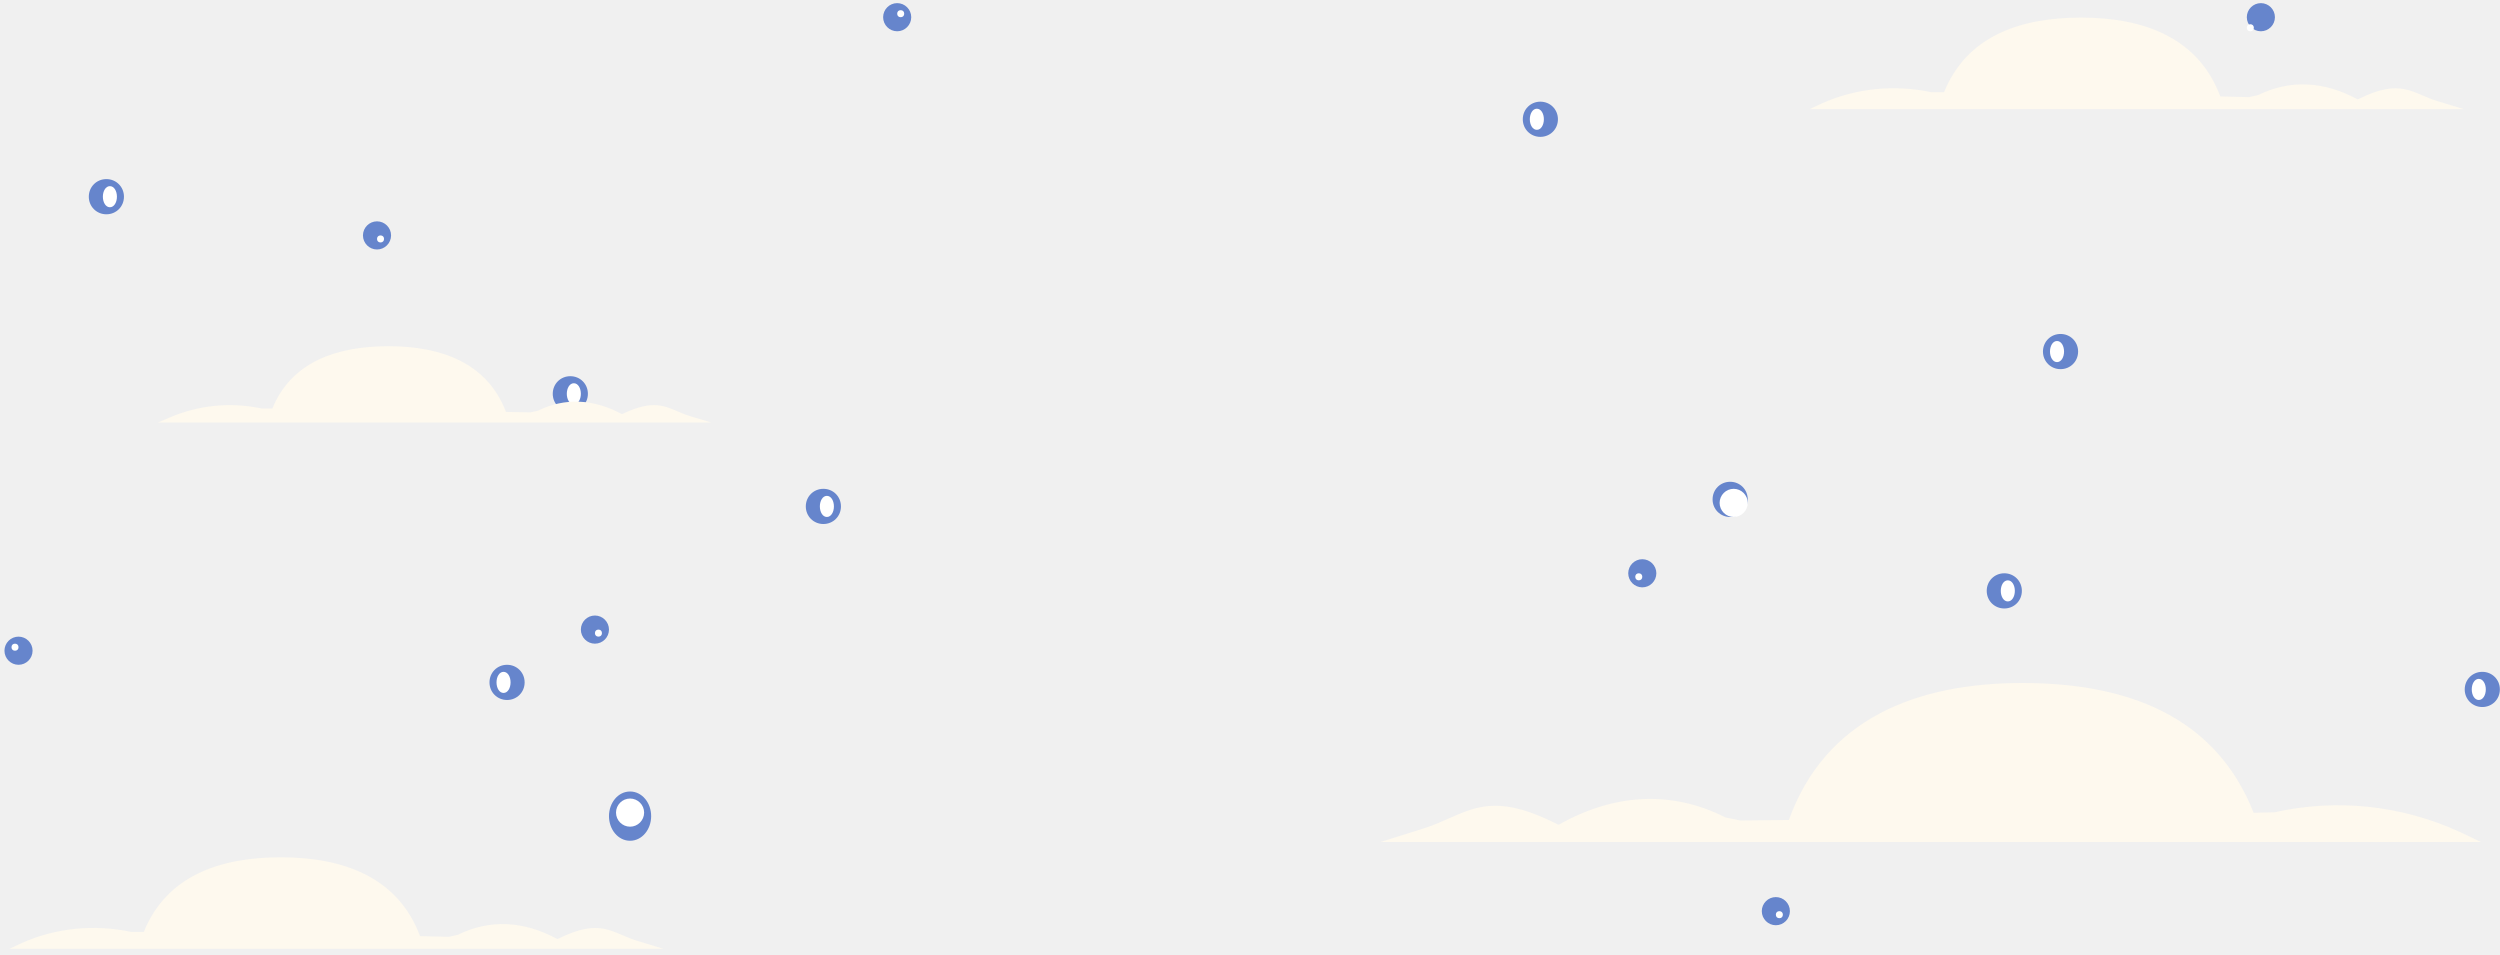
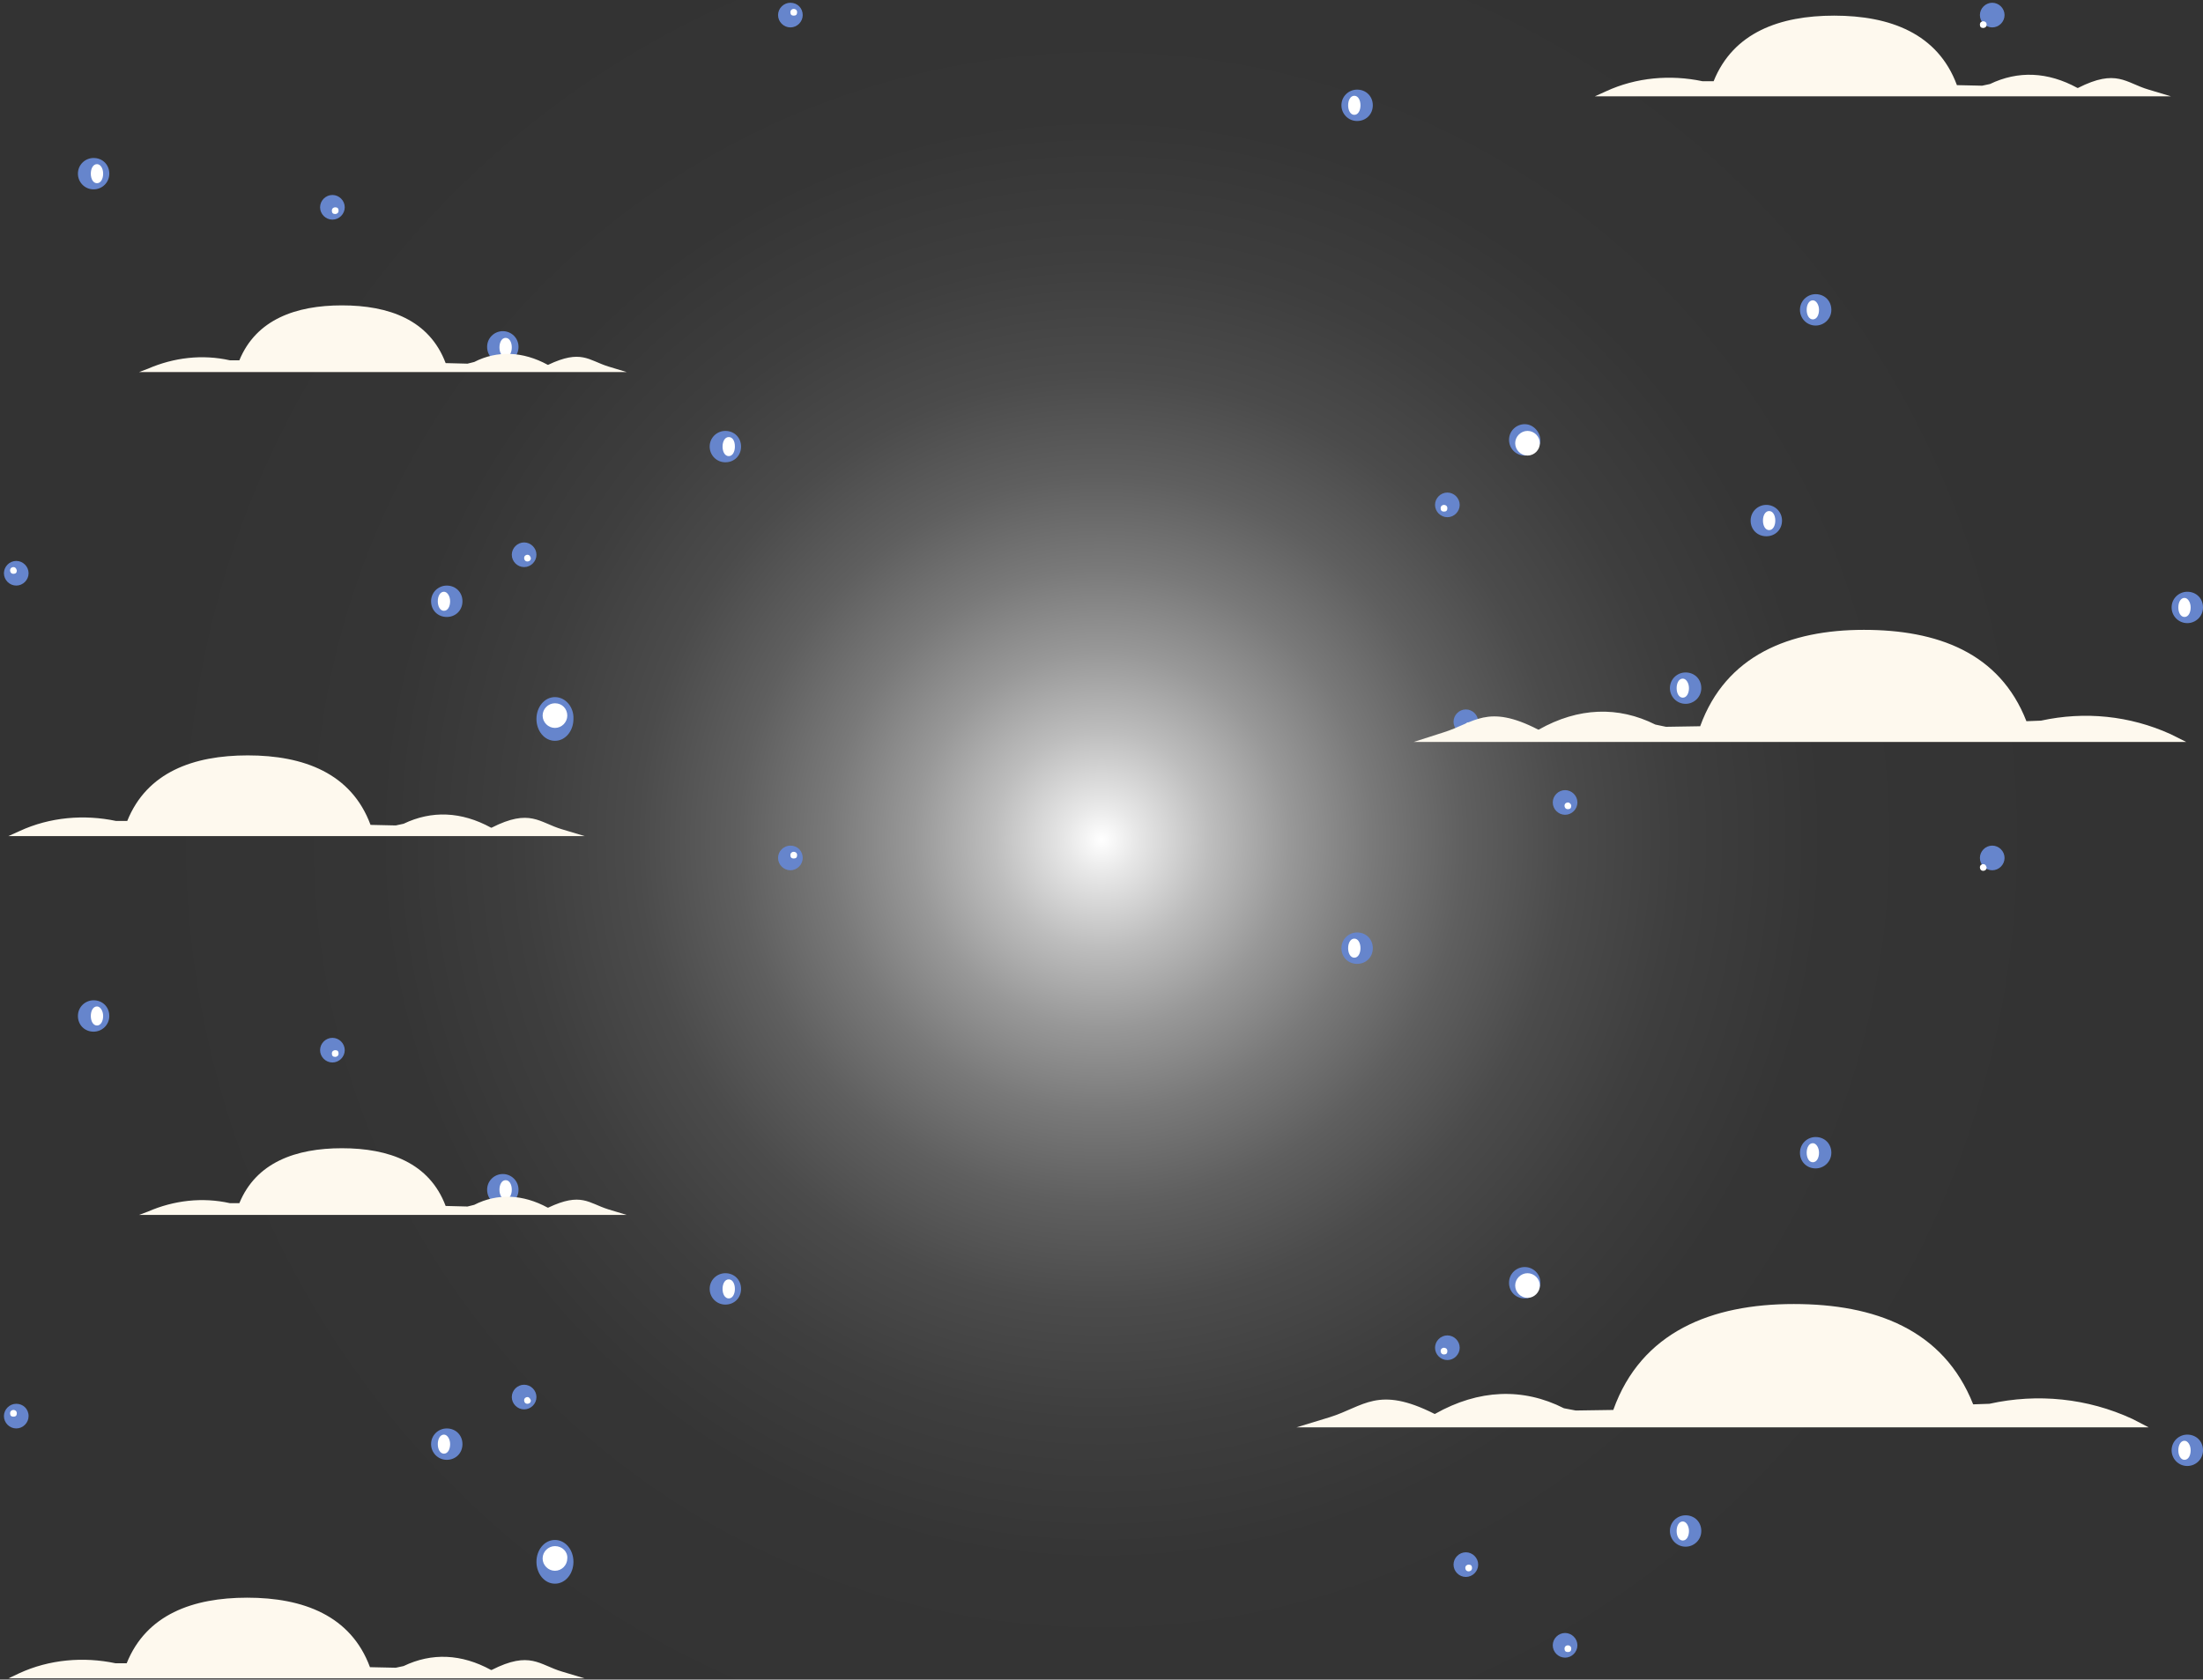
- <svg xmlns="http://www.w3.org/2000/svg" width="393px" height="150px" viewBox="0 0 393 150" version="1.1">
-   <g id="Page-1" stroke="none" stroke-width="1" fill="none" fill-rule="evenodd">
+ <svg xmlns="http://www.w3.org/2000/svg" version="1.1" id="Layer_1" x="0px" y="0px" viewBox="0 0 393 299.7" style="enable-background:new 0 0 393 299.7;" xml:space="preserve">
+   <style type="text/css">
+ 	.st0{fill:url(#SVGID_1_);}
+ 	.st1{fill-rule:evenodd;clip-rule:evenodd;fill:#6685CC;}
+ 	.st2{fill-rule:evenodd;clip-rule:evenodd;fill:#FFFFFF;}
+ 	.st3{fill-rule:evenodd;clip-rule:evenodd;fill:#FEF9EE;}
+ </style>
+   <radialGradient id="SVGID_1_" cx="196.5" cy="149.856" r="174.742" gradientUnits="userSpaceOnUse">
+     <stop offset="0" style="stop-color:#FFFFFF" />
+     <stop offset="3.647244e-02" style="stop-color:#E7E7E7" />
+     <stop offset="0.111" style="stop-color:#BDBDBD" />
+     <stop offset="0.192" style="stop-color:#989898" />
+     <stop offset="0.278" style="stop-color:#797979" />
+     <stop offset="0.371" style="stop-color:#5F5F5F" />
+     <stop offset="0.474" style="stop-color:#4B4B4B" />
+     <stop offset="0.593" style="stop-color:#3E3E3E" />
+     <stop offset="0.739" style="stop-color:#353535" />
+     <stop offset="1" style="stop-color:#333333" />
+   </radialGradient>
+   <rect class="st0" width="393" height="299.7" />
+   <g id="Page-1">
    <g id="GaliciaWeather_perfil" transform="translate(-14, -39)">
      <g id="fondo_perfil" transform="translate(14, 39)">
        <g id="Group-110" transform="translate(0, 0.491457)">
-           <path d="M89.654,58.646 C88.107,58.646 86.892,59.863 86.892,61.413 C86.892,62.962 88.107,64.179 89.654,64.179 C91.201,64.179 92.417,62.962 92.417,61.413 C92.417,59.863 91.201,58.646 89.654,58.646" id="Fill-1" fill="#6685CC" />
-           <path d="M90.207,59.753 C89.544,59.753 89.102,60.527 89.102,61.413 C89.102,62.298 89.544,63.072 90.207,63.072 C90.87,63.072 91.312,62.298 91.312,61.413 C91.312,60.527 90.87,59.753 90.207,59.753" id="Fill-3" fill="#FFFFFF" />
-           <path d="M129.435,76.351 C127.888,76.351 126.672,77.568 126.672,79.117 C126.672,80.666 127.888,81.883 129.435,81.883 C130.982,81.883 132.197,80.666 132.197,79.117 C132.197,77.568 130.982,76.351 129.435,76.351" id="Fill-5" fill="#6685CC" />
-           <path d="M129.987,77.457 C129.324,77.457 128.882,78.232 128.882,79.117 C128.882,80.002 129.324,80.777 129.987,80.777 C130.65,80.777 131.092,80.002 131.092,79.117 C131.092,78.232 130.65,77.457 129.987,77.457" id="Fill-7" fill="#FFFFFF" />
-           <path d="M79.709,104.014 C78.162,104.014 76.947,105.231 76.947,106.78 C76.947,108.33 78.162,109.547 79.709,109.547 C81.256,109.547 82.472,108.33 82.472,106.78 C82.472,105.231 81.256,104.014 79.709,104.014" id="Fill-9" fill="#6685CC" />
-           <path d="M79.157,105.121 C78.494,105.121 78.052,105.895 78.052,106.78 C78.052,107.666 78.494,108.44 79.157,108.44 C79.82,108.44 80.262,107.666 80.262,106.78 C80.262,105.895 79.82,105.121 79.157,105.121" id="Fill-11" fill="#FFFFFF" />
-           <path d="M141.037,0 C139.822,0 138.827,0.996 138.827,2.213 C138.827,3.43 139.822,4.426 141.037,4.426 C142.253,4.426 143.247,3.43 143.247,2.213 C143.247,0.996 142.253,0 141.037,0" id="Fill-13" fill="#6685CC" />
-           <path d="M141.59,1.107 C141.258,1.107 141.037,1.328 141.037,1.66 C141.037,1.992 141.258,2.213 141.59,2.213 C141.921,2.213 142.142,1.992 142.142,1.66 C142.142,1.328 141.921,1.107 141.59,1.107" id="Fill-15" fill="#FFFFFF" />
-           <path d="M93.522,96.268 C92.306,96.268 91.312,97.264 91.312,98.481 C91.312,99.699 92.306,100.694 93.522,100.694 C94.737,100.694 95.732,99.699 95.732,98.481 C95.732,97.264 94.737,96.268 93.522,96.268" id="Fill-17" fill="#6685CC" />
-           <path d="M94.074,98.481 C93.743,98.481 93.522,98.703 93.522,99.035 C93.522,99.367 93.743,99.588 94.074,99.588 C94.406,99.588 94.627,99.367 94.627,99.035 C94.627,98.703 94.406,98.481 94.074,98.481" id="Fill-19" fill="#FFFFFF" />
-           <path d="M59.267,34.303 C58.051,34.303 57.057,35.298 57.057,36.516 C57.057,37.733 58.051,38.729 59.267,38.729 C60.482,38.729 61.477,37.733 61.477,36.516 C61.477,35.298 60.482,34.303 59.267,34.303" id="Fill-21" fill="#6685CC" />
-           <path d="M59.819,36.516 C59.488,36.516 59.267,36.737 59.267,37.069 C59.267,37.401 59.488,37.622 59.819,37.622 C60.151,37.622 60.372,37.401 60.372,37.069 C60.372,36.737 60.151,36.516 59.819,36.516" id="Fill-23" fill="#FFFFFF" />
-           <path d="M323.916,52.007 C322.369,52.007 321.153,53.224 321.153,54.773 C321.153,56.323 322.369,57.54 323.916,57.54 C325.463,57.54 326.679,56.323 326.679,54.773 C326.679,53.224 325.463,52.007 323.916,52.007" id="Fill-25" fill="#6685CC" />
-           <path d="M323.363,53.114 C322.7,53.114 322.258,53.888 322.258,54.773 C322.258,55.659 322.7,56.433 323.363,56.433 C324.026,56.433 324.468,55.659 324.468,54.773 C324.468,53.888 324.026,53.114 323.363,53.114" id="Fill-27" fill="#FFFFFF" />
-           <path d="M271.981,75.244 C270.434,75.244 269.218,76.461 269.218,78.011 C269.218,79.56 270.434,80.777 271.981,80.777 C273.528,80.777 274.743,79.56 274.743,78.011 C274.743,76.461 273.528,75.244 271.981,75.244" id="Fill-29" fill="#6685CC" />
-           <path d="M272.533,76.351 C271.318,76.351 270.323,77.347 270.323,78.564 C270.323,79.781 271.318,80.777 272.533,80.777 C273.749,80.777 274.743,79.781 274.743,78.564 C274.743,77.347 273.749,76.351 272.533,76.351" id="Fill-31" fill="#FFFFFF" />
-           <path d="M242.145,15.491 C240.598,15.491 239.383,16.709 239.383,18.258 C239.383,19.807 240.598,21.024 242.145,21.024 C243.692,21.024 244.908,19.807 244.908,18.258 C244.908,16.709 243.692,15.491 242.145,15.491" id="Fill-37" fill="#6685CC" />
-           <path d="M241.593,16.598 C240.93,16.598 240.488,17.373 240.488,18.258 C240.488,19.143 240.93,19.918 241.593,19.918 C242.256,19.918 242.698,19.143 242.698,18.258 C242.698,17.373 242.256,16.598 241.593,16.598" id="Fill-39" fill="#FFFFFF" />
-           <path d="M300.711,119.506 C299.164,119.506 297.948,120.723 297.948,122.272 C297.948,123.821 299.164,125.038 300.711,125.038 C302.258,125.038 303.473,123.821 303.473,122.272 C303.473,120.723 302.258,119.506 300.711,119.506" id="Fill-41" fill="#6685CC" />
-           <path d="M300.158,120.612 C299.495,120.612 299.053,121.387 299.053,122.272 C299.053,123.157 299.495,123.932 300.158,123.932 C300.821,123.932 301.263,123.157 301.263,122.272 C301.263,121.387 300.821,120.612 300.158,120.612" id="Fill-43" fill="#FFFFFF" />
-           <path d="M16.724,27.663 C15.177,27.663 13.961,28.881 13.961,30.43 C13.961,31.979 15.177,33.196 16.724,33.196 C18.271,33.196 19.486,31.979 19.486,30.43 C19.486,28.881 18.271,27.663 16.724,27.663" id="Fill-49" fill="#6685CC" />
-           <path d="M17.276,28.77 C16.613,28.77 16.171,29.544 16.171,30.43 C16.171,31.315 16.613,32.089 17.276,32.089 C17.939,32.089 18.381,31.315 18.381,30.43 C18.381,29.544 17.939,28.77 17.276,28.77" id="Fill-51" fill="#FFFFFF" />
-           <path d="M355.409,0 C354.193,0 353.199,0.996 353.199,2.213 C353.199,3.43 354.193,4.426 355.409,4.426 C356.624,4.426 357.619,3.43 357.619,2.213 C357.619,0.996 356.624,0 355.409,0" id="Fill-53" fill="#6685CC" />
-           <path d="M353.751,3.32 C353.42,3.32 353.199,3.541 353.199,3.873 C353.199,4.205 353.42,4.426 353.751,4.426 C354.083,4.426 354.304,4.205 354.304,3.873 C354.304,3.541 354.083,3.32 353.751,3.32" id="Fill-55" fill="#FFFFFF" />
-           <path d="M390.216,105.121 C388.669,105.121 387.454,106.338 387.454,107.887 C387.454,109.436 388.669,110.653 390.216,110.653 C391.763,110.653 392.979,109.436 392.979,107.887 C392.979,106.338 391.763,105.121 390.216,105.121" id="Fill-61" fill="#6685CC" />
-           <path d="M389.664,106.227 C389.001,106.227 388.559,107.002 388.559,107.887 C388.559,108.772 389.001,109.547 389.664,109.547 C390.327,109.547 390.769,108.772 390.769,107.887 C390.769,107.002 390.327,106.227 389.664,106.227" id="Fill-63" fill="#FFFFFF" />
-           <path d="M99.047,123.932 C97.168,123.932 95.732,125.702 95.732,127.805 C95.732,129.907 97.168,131.677 99.047,131.677 C100.925,131.677 102.362,129.907 102.362,127.805 C102.362,125.702 100.925,123.932 99.047,123.932" id="Fill-65" fill="#6685CC" />
-           <path d="M99.047,125.038 C97.831,125.038 96.837,126.034 96.837,127.251 C96.837,128.468 97.831,129.464 99.047,129.464 C100.262,129.464 101.257,128.468 101.257,127.251 C101.257,126.034 100.262,125.038 99.047,125.038" id="Fill-67" fill="#FFFFFF" />
-           <path d="M315.076,89.629 C313.529,89.629 312.313,90.846 312.313,92.395 C312.313,93.945 313.529,95.162 315.076,95.162 C316.623,95.162 317.838,93.945 317.838,92.395 C317.838,90.846 316.623,89.629 315.076,89.629" id="Fill-69" fill="#6685CC" />
-           <path d="M315.628,90.736 C314.965,90.736 314.523,91.51 314.523,92.395 C314.523,93.281 314.965,94.055 315.628,94.055 C316.291,94.055 316.733,93.281 316.733,92.395 C316.733,91.51 316.291,90.736 315.628,90.736" id="Fill-71" fill="#FFFFFF" />
-           <path d="M258.168,87.416 C256.953,87.416 255.958,88.412 255.958,89.629 C255.958,90.846 256.953,91.842 258.168,91.842 C259.384,91.842 260.378,90.846 260.378,89.629 C260.378,88.412 259.384,87.416 258.168,87.416" id="Fill-73" fill="#6685CC" />
-           <path d="M257.616,89.629 C257.284,89.629 257.063,89.85 257.063,90.182 C257.063,90.514 257.284,90.736 257.616,90.736 C257.947,90.736 258.168,90.514 258.168,90.182 C258.168,89.85 257.947,89.629 257.616,89.629" id="Fill-75" fill="#FFFFFF" />
-           <path d="M279.163,140.53 C277.948,140.53 276.953,141.526 276.953,142.743 C276.953,143.96 277.948,144.956 279.163,144.956 C280.379,144.956 281.373,143.96 281.373,142.743 C281.373,141.526 280.379,140.53 279.163,140.53" id="Fill-77" fill="#6685CC" />
-           <path d="M279.716,142.743 C279.384,142.743 279.163,142.964 279.163,143.296 C279.163,143.628 279.384,143.849 279.716,143.849 C280.047,143.849 280.268,143.628 280.268,143.296 C280.268,142.964 280.047,142.743 279.716,142.743" id="Fill-79" fill="#FFFFFF" />
-           <path d="M261.483,126.145 C260.268,126.145 259.273,127.141 259.273,128.358 C259.273,129.575 260.268,130.571 261.483,130.571 C262.699,130.571 263.693,129.575 263.693,128.358 C263.693,127.141 262.699,126.145 261.483,126.145" id="Fill-85" fill="#6685CC" />
-           <path d="M262.036,128.358 C261.704,128.358 261.483,128.579 261.483,128.911 C261.483,129.243 261.704,129.464 262.036,129.464 C262.367,129.464 262.588,129.243 262.588,128.911 C262.588,128.579 262.367,128.358 262.036,128.358" id="Fill-87" fill="#FFFFFF" />
-           <path d="M2.911,99.588 C1.696,99.588 0.701,100.584 0.701,101.801 C0.701,103.018 1.696,104.014 2.911,104.014 C4.127,104.014 5.121,103.018 5.121,101.801 C5.121,100.584 4.127,99.588 2.911,99.588" id="Fill-89" fill="#6685CC" />
-           <path d="M2.359,100.694 C2.027,100.694 1.806,100.916 1.806,101.248 C1.806,101.58 2.027,101.801 2.359,101.801 C2.69,101.801 2.911,101.58 2.911,101.248 C2.911,100.916 2.69,100.694 2.359,100.694" id="Fill-91" fill="#FFFFFF" />
-           <path d="M390,131.876 L217,131.876 L223.679,129.78 C230.599,127.602 233.415,123.247 244.921,129.134 L245.082,129.134 L245.082,129.134 C253.933,124.134 262.946,123.812 271.233,128.005 L273.567,128.489 L281.211,128.409 C286.924,112.522 301.247,106.876 317.903,106.876 C334.238,106.876 348.239,111.957 354.273,127.28 L357.573,127.199 C367.309,125.022 377.447,126.07 386.62,130.263 L390,131.876 Z" id="Fill-104-Copy" fill="#FEF9EE" />
-           <path d="M24.817,65.932 L111.817,65.932 L108.497,64.932 C105.043,63.865 103.649,61.798 97.804,64.598 L97.738,64.598 C93.288,62.198 88.772,61.998 84.588,64.065 L83.393,64.332 L79.541,64.265 C76.619,56.598 69.446,53.932 61.079,53.932 C52.91,53.932 45.804,56.398 42.815,63.732 L41.155,63.732 C36.24,62.665 31.127,63.198 26.544,65.198 L24.817,65.932 Z" id="Fill-106" fill="#FEF9EE" />
-           <path d="M1.501,148.66 L104.267,148.66 L100.289,147.443 C96.2,146.226 94.542,143.681 87.691,147.111 L87.581,147.111 C82.277,144.234 76.973,144.013 72,146.447 L70.564,146.779 L66.033,146.669 C62.608,137.484 54.099,134.275 44.154,134.275 C34.43,134.275 26.142,137.263 22.606,146.005 L20.617,146.005 C14.871,144.787 8.794,145.341 3.379,147.775 L1.501,148.66 Z" id="Fill-108" fill="#FEF9EE" />
-           <path d="M284.501,16.66 L387.267,16.66 L383.289,15.443 C379.2,14.226 377.542,11.681 370.691,15.111 L370.581,15.111 C365.277,12.234 359.973,12.013 355,14.447 L353.564,14.779 L349.033,14.669 C345.608,5.484 337.099,2.275 327.154,2.275 C317.43,2.275 309.142,5.263 305.606,14.005 L303.617,14.005 C297.871,12.787 291.794,13.341 286.379,15.775 L284.501,16.66 Z" id="Fill-108-Copy" fill="#FEF9EE" />
+           <path id="Fill-1" class="st1" d="M89.7,58.6c-1.5,0-2.8,1.2-2.8,2.8s1.2,2.8,2.8,2.8s2.8-1.2,2.8-2.8S91.2,58.6,89.7,58.6" />
+           <path id="Fill-3" class="st2" d="M90.2,59.8c-0.7,0-1.1,0.8-1.1,1.7s0.4,1.7,1.1,1.7c0.7,0,1.1-0.8,1.1-1.7S90.9,59.8,90.2,59.8      " />
+           <path id="Fill-5" class="st1" d="M129.4,76.4c-1.5,0-2.8,1.2-2.8,2.8c0,1.5,1.2,2.8,2.8,2.8s2.8-1.2,2.8-2.8      C132.2,77.6,131,76.4,129.4,76.4" />
+           <path id="Fill-7" class="st2" d="M130,77.5c-0.7,0-1.1,0.8-1.1,1.7c0,0.9,0.4,1.7,1.1,1.7s1.1-0.8,1.1-1.7      C131.1,78.2,130.7,77.5,130,77.5" />
+           <path id="Fill-9" class="st1" d="M79.7,104c-1.5,0-2.8,1.2-2.8,2.8s1.2,2.8,2.8,2.8s2.8-1.2,2.8-2.8S81.3,104,79.7,104" />
+           <path id="Fill-11" class="st2" d="M79.2,105.1c-0.7,0-1.1,0.8-1.1,1.7s0.4,1.7,1.1,1.7c0.7,0,1.1-0.8,1.1-1.7      S79.8,105.1,79.2,105.1" />
+           <path id="Fill-13" class="st1" d="M141,0c-1.2,0-2.2,1-2.2,2.2s1,2.2,2.2,2.2c1.2,0,2.2-1,2.2-2.2S142.3,0,141,0" />
+           <path id="Fill-15" class="st2" d="M141.6,1.1c-0.3,0-0.6,0.2-0.6,0.6s0.2,0.6,0.6,0.6s0.6-0.2,0.6-0.6S141.9,1.1,141.6,1.1" />
+           <path id="Fill-17" class="st1" d="M93.5,96.3c-1.2,0-2.2,1-2.2,2.2s1,2.2,2.2,2.2c1.2,0,2.2-1,2.2-2.2S94.7,96.3,93.5,96.3" />
+           <path id="Fill-19" class="st2" d="M94.1,98.5c-0.3,0-0.6,0.2-0.6,0.6c0,0.3,0.2,0.6,0.6,0.6c0.3,0,0.6-0.2,0.6-0.6      C94.6,98.7,94.4,98.5,94.1,98.5" />
+           <path id="Fill-21" class="st1" d="M59.3,34.3c-1.2,0-2.2,1-2.2,2.2s1,2.2,2.2,2.2c1.2,0,2.2-1,2.2-2.2S60.5,34.3,59.3,34.3" />
+           <path id="Fill-23" class="st2" d="M59.8,36.5c-0.3,0-0.6,0.2-0.6,0.6s0.2,0.6,0.6,0.6c0.3,0,0.6-0.2,0.6-0.6      S60.2,36.5,59.8,36.5" />
+           <path id="Fill-25" class="st1" d="M323.9,52c-1.5,0-2.8,1.2-2.8,2.8c0,1.5,1.2,2.8,2.8,2.8c1.5,0,2.8-1.2,2.8-2.8      C326.7,53.2,325.5,52,323.9,52" />
+           <path id="Fill-27" class="st2" d="M323.4,53.1c-0.7,0-1.1,0.8-1.1,1.7c0,0.9,0.4,1.7,1.1,1.7c0.7,0,1.1-0.8,1.1-1.7      C324.5,53.9,324,53.1,323.4,53.1" />
+           <path id="Fill-29" class="st1" d="M272,75.2c-1.5,0-2.8,1.2-2.8,2.8c0,1.5,1.2,2.8,2.8,2.8c1.5,0,2.8-1.2,2.8-2.8      C274.7,76.5,273.5,75.2,272,75.2" />
+           <path id="Fill-31" class="st2" d="M272.5,76.4c-1.2,0-2.2,1-2.2,2.2s1,2.2,2.2,2.2s2.2-1,2.2-2.2S273.7,76.4,272.5,76.4" />
+           <path id="Fill-37" class="st1" d="M242.1,15.5c-1.5,0-2.8,1.2-2.8,2.8c0,1.5,1.2,2.8,2.8,2.8s2.8-1.2,2.8-2.8      C244.9,16.7,243.7,15.5,242.1,15.5" />
+           <path id="Fill-39" class="st2" d="M241.6,16.6c-0.7,0-1.1,0.8-1.1,1.7c0,0.9,0.4,1.7,1.1,1.7c0.7,0,1.1-0.8,1.1-1.7      C242.7,17.4,242.3,16.6,241.6,16.6" />
+           <path id="Fill-41" class="st1" d="M300.7,119.5c-1.5,0-2.8,1.2-2.8,2.8c0,1.5,1.2,2.8,2.8,2.8c1.5,0,2.8-1.2,2.8-2.8      C303.5,120.7,302.3,119.5,300.7,119.5" />
+           <path id="Fill-43" class="st2" d="M300.2,120.6c-0.7,0-1.1,0.8-1.1,1.7s0.4,1.7,1.1,1.7c0.7,0,1.1-0.8,1.1-1.7      S300.8,120.6,300.2,120.6" />
+           <path id="Fill-49" class="st1" d="M16.7,27.7c-1.5,0-2.8,1.2-2.8,2.8c0,1.5,1.2,2.8,2.8,2.8c1.5,0,2.8-1.2,2.8-2.8      C19.5,28.9,18.3,27.7,16.7,27.7" />
+           <path id="Fill-51" class="st2" d="M17.3,28.8c-0.7,0-1.1,0.8-1.1,1.7c0,0.9,0.4,1.7,1.1,1.7c0.7,0,1.1-0.8,1.1-1.7      C18.4,29.5,17.9,28.8,17.3,28.8" />
+           <path id="Fill-53" class="st1" d="M355.4,0c-1.2,0-2.2,1-2.2,2.2s1,2.2,2.2,2.2s2.2-1,2.2-2.2S356.6,0,355.4,0" />
+           <path id="Fill-55" class="st2" d="M353.8,3.3c-0.3,0-0.6,0.2-0.6,0.6s0.2,0.6,0.6,0.6c0.3,0,0.6-0.2,0.6-0.6      S354.1,3.3,353.8,3.3" />
+           <path id="Fill-61" class="st1" d="M390.2,105.1c-1.5,0-2.8,1.2-2.8,2.8c0,1.5,1.2,2.8,2.8,2.8c1.5,0,2.8-1.2,2.8-2.8      C393,106.3,391.8,105.1,390.2,105.1" />
+           <path id="Fill-63" class="st2" d="M389.7,106.2c-0.7,0-1.1,0.8-1.1,1.7c0,0.9,0.4,1.7,1.1,1.7s1.1-0.8,1.1-1.7      C390.8,107,390.3,106.2,389.7,106.2" />
+           <path id="Fill-65" class="st1" d="M99,123.9c-1.9,0-3.3,1.8-3.3,3.9c0,2.1,1.4,3.9,3.3,3.9c1.9,0,3.3-1.8,3.3-3.9      C102.4,125.7,100.9,123.9,99,123.9" />
+           <path id="Fill-67" class="st2" d="M99,125c-1.2,0-2.2,1-2.2,2.2s1,2.2,2.2,2.2s2.2-1,2.2-2.2S100.3,125,99,125" />
+           <path id="Fill-69" class="st1" d="M315.1,89.6c-1.5,0-2.8,1.2-2.8,2.8s1.2,2.8,2.8,2.8s2.8-1.2,2.8-2.8S316.6,89.6,315.1,89.6" />
+           <path id="Fill-71" class="st2" d="M315.6,90.7c-0.7,0-1.1,0.8-1.1,1.7s0.4,1.7,1.1,1.7c0.7,0,1.1-0.8,1.1-1.7      S316.3,90.7,315.6,90.7" />
+           <path id="Fill-73" class="st1" d="M258.2,87.4c-1.2,0-2.2,1-2.2,2.2s1,2.2,2.2,2.2c1.2,0,2.2-1,2.2-2.2S259.4,87.4,258.2,87.4" />
+           <path id="Fill-75" class="st2" d="M257.6,89.6c-0.3,0-0.6,0.2-0.6,0.6s0.2,0.6,0.6,0.6s0.6-0.2,0.6-0.6S257.9,89.6,257.6,89.6" />
+           <path id="Fill-77" class="st1" d="M279.2,140.5c-1.2,0-2.2,1-2.2,2.2c0,1.2,1,2.2,2.2,2.2c1.2,0,2.2-1,2.2-2.2      C281.4,141.5,280.4,140.5,279.2,140.5" />
+           <path id="Fill-79" class="st2" d="M279.7,142.7c-0.3,0-0.6,0.2-0.6,0.6c0,0.3,0.2,0.6,0.6,0.6s0.6-0.2,0.6-0.6      C280.3,143,280,142.7,279.7,142.7" />
+           <path id="Fill-85" class="st1" d="M261.5,126.1c-1.2,0-2.2,1-2.2,2.2c0,1.2,1,2.2,2.2,2.2s2.2-1,2.2-2.2      C263.7,127.1,262.7,126.1,261.5,126.1" />
+           <path id="Fill-87" class="st2" d="M262,128.4c-0.3,0-0.6,0.2-0.6,0.6s0.2,0.6,0.6,0.6c0.3,0,0.6-0.2,0.6-0.6      S262.4,128.4,262,128.4" />
+           <path id="Fill-89" class="st1" d="M2.9,99.6c-1.2,0-2.2,1-2.2,2.2s1,2.2,2.2,2.2s2.2-1,2.2-2.2S4.1,99.6,2.9,99.6" />
+           <path id="Fill-91" class="st2" d="M2.4,100.7c-0.3,0-0.6,0.2-0.6,0.6c0,0.3,0.2,0.6,0.6,0.6s0.6-0.2,0.6-0.6      C2.9,100.9,2.7,100.7,2.4,100.7" />
+           <path id="Fill-104-Copy" class="st3" d="M390,131.9H252.2l5.3-1.7c5.5-1.7,7.8-5.2,16.9-0.5h0.1l0,0c7.1-4,14.2-4.2,20.8-0.9      l1.9,0.4l6.1-0.1c4.6-12.7,16-17.2,29.2-17.2c13,0,24.2,4,29,16.3l2.6-0.1c7.8-1.7,15.8-0.9,23.1,2.4L390,131.9z" />
+           <path id="Fill-106" class="st3" d="M24.8,65.9h87l-3.3-1c-3.5-1.1-4.8-3.1-10.7-0.3h-0.1c-4.4-2.4-9-2.6-13.1-0.5l-1.2,0.3      l-3.9-0.1c-2.9-7.7-10.1-10.3-18.5-10.3c-8.2,0-15.3,2.5-18.3,9.8h-1.7c-4.9-1.1-10-0.5-14.6,1.5L24.8,65.9z" />
+           <path id="Fill-108" class="st3" d="M1.5,148.7h102.8l-4-1.2c-4.1-1.2-5.7-3.8-12.6-0.3h-0.1c-5.3-2.9-10.6-3.1-15.6-0.7      l-1.4,0.3l-4.5-0.1c-3.4-9.2-11.9-12.4-21.9-12.4c-9.7,0-18,3-21.5,11.7h-2c-5.7-1.2-11.8-0.7-17.2,1.8L1.5,148.7z" />
+           <path id="Fill-108-Copy" class="st3" d="M284.5,16.7h102.8l-4-1.2c-4.1-1.2-5.7-3.8-12.6-0.3h-0.1c-5.3-2.9-10.6-3.1-15.6-0.7      l-1.4,0.3l-4.5-0.1c-3.4-9.2-11.9-12.4-21.9-12.4c-9.7,0-18,3-21.5,11.7h-2c-5.7-1.2-11.8-0.7-17.2,1.8L284.5,16.7z" />
+         </g>
+       </g>
+     </g>
+   </g>
+   <g id="Page-1_1_">
+     <g id="GaliciaWeather_perfil_1_" transform="translate(-14, -39)">
+       <g id="fondo_perfil_1_" transform="translate(14, 39)">
+         <g id="Group-110_1_" transform="translate(0, 0.491457)">
+           <path id="Fill-1_1_" class="st1" d="M89.7,209c-1.5,0-2.8,1.2-2.8,2.8s1.2,2.8,2.8,2.8s2.8-1.2,2.8-2.8S91.2,209,89.7,209" />
+           <path id="Fill-3_1_" class="st2" d="M90.2,210.1c-0.7,0-1.1,0.8-1.1,1.7s0.4,1.7,1.1,1.7c0.7,0,1.1-0.8,1.1-1.7      S90.9,210.1,90.2,210.1" />
+           <path id="Fill-5_1_" class="st1" d="M129.4,226.7c-1.5,0-2.8,1.2-2.8,2.8c0,1.5,1.2,2.8,2.8,2.8s2.8-1.2,2.8-2.8      C132.2,227.9,131,226.7,129.4,226.7" />
+           <path id="Fill-7_1_" class="st2" d="M130,227.8c-0.7,0-1.1,0.8-1.1,1.7c0,0.9,0.4,1.7,1.1,1.7s1.1-0.8,1.1-1.7      C131.1,228.6,130.7,227.8,130,227.8" />
+           <path id="Fill-9_1_" class="st1" d="M79.7,254.4c-1.5,0-2.8,1.2-2.8,2.8c0,1.5,1.2,2.8,2.8,2.8s2.8-1.2,2.8-2.8      C82.5,255.6,81.3,254.4,79.7,254.4" />
+           <path id="Fill-11_1_" class="st2" d="M79.2,255.5c-0.7,0-1.1,0.8-1.1,1.7s0.4,1.7,1.1,1.7c0.7,0,1.1-0.8,1.1-1.7      S79.8,255.5,79.2,255.5" />
+           <path id="Fill-13_1_" class="st1" d="M141,150.4c-1.2,0-2.2,1-2.2,2.2c0,1.2,1,2.2,2.2,2.2c1.2,0,2.2-1,2.2-2.2      C143.2,151.4,142.3,150.4,141,150.4" />
+           <path id="Fill-15_1_" class="st2" d="M141.6,151.5c-0.3,0-0.6,0.2-0.6,0.6s0.2,0.6,0.6,0.6s0.6-0.2,0.6-0.6      S141.9,151.5,141.6,151.5" />
+           <path id="Fill-17_1_" class="st1" d="M93.5,246.6c-1.2,0-2.2,1-2.2,2.2c0,1.2,1,2.2,2.2,2.2c1.2,0,2.2-1,2.2-2.2      C95.7,247.6,94.7,246.6,93.5,246.6" />
+           <path id="Fill-19_1_" class="st2" d="M94.1,248.8c-0.3,0-0.6,0.2-0.6,0.6c0,0.3,0.2,0.6,0.6,0.6c0.3,0,0.6-0.2,0.6-0.6      C94.6,249.1,94.4,248.8,94.1,248.8" />
+           <path id="Fill-21_1_" class="st1" d="M59.3,184.7c-1.2,0-2.2,1-2.2,2.2c0,1.2,1,2.2,2.2,2.2c1.2,0,2.2-1,2.2-2.2      C61.5,185.7,60.5,184.7,59.3,184.7" />
+           <path id="Fill-23_1_" class="st2" d="M59.8,186.9c-0.3,0-0.6,0.2-0.6,0.6s0.2,0.6,0.6,0.6c0.3,0,0.6-0.2,0.6-0.6      S60.2,186.9,59.8,186.9" />
+           <path id="Fill-25_1_" class="st1" d="M323.9,202.4c-1.5,0-2.8,1.2-2.8,2.8s1.2,2.8,2.8,2.8c1.5,0,2.8-1.2,2.8-2.8      S325.5,202.4,323.9,202.4" />
+           <path id="Fill-27_1_" class="st2" d="M323.4,203.5c-0.7,0-1.1,0.8-1.1,1.7s0.4,1.7,1.1,1.7c0.7,0,1.1-0.8,1.1-1.7      S324,203.5,323.4,203.5" />
+           <path id="Fill-29_1_" class="st1" d="M272,225.6c-1.5,0-2.8,1.2-2.8,2.8s1.2,2.8,2.8,2.8c1.5,0,2.8-1.2,2.8-2.8      S273.5,225.6,272,225.6" />
+           <path id="Fill-31_1_" class="st2" d="M272.5,226.7c-1.2,0-2.2,1-2.2,2.2c0,1.2,1,2.2,2.2,2.2s2.2-1,2.2-2.2      C274.7,227.7,273.7,226.7,272.5,226.7" />
+           <path id="Fill-37_1_" class="st1" d="M242.1,165.9c-1.5,0-2.8,1.2-2.8,2.8s1.2,2.8,2.8,2.8s2.8-1.2,2.8-2.8      S243.7,165.9,242.1,165.9" />
+           <path id="Fill-39_1_" class="st2" d="M241.6,167c-0.7,0-1.1,0.8-1.1,1.7s0.4,1.7,1.1,1.7c0.7,0,1.1-0.8,1.1-1.7      S242.3,167,241.6,167" />
+           <path id="Fill-41_1_" class="st1" d="M300.7,269.9c-1.5,0-2.8,1.2-2.8,2.8c0,1.5,1.2,2.8,2.8,2.8c1.5,0,2.8-1.2,2.8-2.8      C303.5,271.1,302.3,269.9,300.7,269.9" />
+           <path id="Fill-43_1_" class="st2" d="M300.2,271c-0.7,0-1.1,0.8-1.1,1.7s0.4,1.7,1.1,1.7c0.7,0,1.1-0.8,1.1-1.7      S300.8,271,300.2,271" />
+           <path id="Fill-49_1_" class="st1" d="M16.7,178c-1.5,0-2.8,1.2-2.8,2.8s1.2,2.8,2.8,2.8c1.5,0,2.8-1.2,2.8-2.8      S18.3,178,16.7,178" />
+           <path id="Fill-51_1_" class="st2" d="M17.3,179.1c-0.7,0-1.1,0.8-1.1,1.7s0.4,1.7,1.1,1.7c0.7,0,1.1-0.8,1.1-1.7      S17.9,179.1,17.3,179.1" />
+           <path id="Fill-53_1_" class="st1" d="M355.4,150.4c-1.2,0-2.2,1-2.2,2.2c0,1.2,1,2.2,2.2,2.2s2.2-1,2.2-2.2      C357.6,151.4,356.6,150.4,355.4,150.4" />
+           <path id="Fill-55_1_" class="st2" d="M353.8,153.7c-0.3,0-0.6,0.2-0.6,0.6c0,0.3,0.2,0.6,0.6,0.6c0.3,0,0.6-0.2,0.6-0.6      C354.3,153.9,354.1,153.7,353.8,153.7" />
+           <path id="Fill-61_1_" class="st1" d="M390.2,255.5c-1.5,0-2.8,1.2-2.8,2.8c0,1.5,1.2,2.8,2.8,2.8c1.5,0,2.8-1.2,2.8-2.8      C393,256.7,391.8,255.5,390.2,255.5" />
+           <path id="Fill-63_1_" class="st2" d="M389.7,256.6c-0.7,0-1.1,0.8-1.1,1.7s0.4,1.7,1.1,1.7s1.1-0.8,1.1-1.7      S390.3,256.6,389.7,256.6" />
+           <path id="Fill-65_1_" class="st1" d="M99,274.3c-1.9,0-3.3,1.8-3.3,3.9s1.4,3.9,3.3,3.9c1.9,0,3.3-1.8,3.3-3.9      S100.9,274.3,99,274.3" />
+           <path id="Fill-67_1_" class="st2" d="M99,275.4c-1.2,0-2.2,1-2.2,2.2c0,1.2,1,2.2,2.2,2.2s2.2-1,2.2-2.2      C101.3,276.4,100.3,275.4,99,275.4" />
+           <path id="Fill-69_1_" class="st1" d="M315.1,240c-1.5,0-2.8,1.2-2.8,2.8s1.2,2.8,2.8,2.8s2.8-1.2,2.8-2.8S316.6,240,315.1,240" />
+           <path id="Fill-71_1_" class="st2" d="M315.6,241.1c-0.7,0-1.1,0.8-1.1,1.7s0.4,1.7,1.1,1.7c0.7,0,1.1-0.8,1.1-1.7      S316.3,241.1,315.6,241.1" />
+           <path id="Fill-73_1_" class="st1" d="M258.2,237.8c-1.2,0-2.2,1-2.2,2.2c0,1.2,1,2.2,2.2,2.2c1.2,0,2.2-1,2.2-2.2      C260.4,238.8,259.4,237.8,258.2,237.8" />
+           <path id="Fill-75_1_" class="st2" d="M257.6,240c-0.3,0-0.6,0.2-0.6,0.6c0,0.3,0.2,0.6,0.6,0.6s0.6-0.2,0.6-0.6      C258.2,240.2,257.9,240,257.6,240" />
+           <path id="Fill-77_1_" class="st1" d="M279.2,290.9c-1.2,0-2.2,1-2.2,2.2c0,1.2,1,2.2,2.2,2.2c1.2,0,2.2-1,2.2-2.2      C281.4,291.9,280.4,290.9,279.2,290.9" />
+           <path id="Fill-79_1_" class="st2" d="M279.7,293.1c-0.3,0-0.6,0.2-0.6,0.6s0.2,0.6,0.6,0.6s0.6-0.2,0.6-0.6      S280,293.1,279.7,293.1" />
+           <path id="Fill-85_1_" class="st1" d="M261.5,276.5c-1.2,0-2.2,1-2.2,2.2s1,2.2,2.2,2.2s2.2-1,2.2-2.2S262.7,276.5,261.5,276.5" />
+           <path id="Fill-87_1_" class="st2" d="M262,278.7c-0.3,0-0.6,0.2-0.6,0.6c0,0.3,0.2,0.6,0.6,0.6c0.3,0,0.6-0.2,0.6-0.6      C262.6,278.9,262.4,278.7,262,278.7" />
+           <path id="Fill-89_1_" class="st1" d="M2.9,250c-1.2,0-2.2,1-2.2,2.2c0,1.2,1,2.2,2.2,2.2s2.2-1,2.2-2.2      C5.1,250.9,4.1,250,2.9,250" />
+           <path id="Fill-91_1_" class="st2" d="M2.4,251.1c-0.3,0-0.6,0.2-0.6,0.6s0.2,0.6,0.6,0.6s0.6-0.2,0.6-0.6S2.7,251.1,2.4,251.1" />
+           <path id="Fill-104-Copy_1_" class="st3" d="M383.3,254.2h-152l5.9-1.8c6.1-1.9,8.6-5.7,18.7-0.6h0.1l0,0c7.8-4.4,15.7-4.7,23-1      l2.1,0.4l6.7-0.1c5-14,17.6-18.9,32.2-18.9c14.4,0,26.7,4.5,32,17.9l2.9-0.1c8.6-1.9,17.5-1,25.5,2.7L383.3,254.2z" />
+           <path id="Fill-106_1_" class="st3" d="M24.8,216.3h87l-3.3-1c-3.5-1.1-4.8-3.1-10.7-0.3h-0.1c-4.4-2.4-9-2.6-13.1-0.5l-1.2,0.3      l-3.9-0.1c-2.9-7.7-10.1-10.3-18.5-10.3c-8.2,0-15.3,2.5-18.3,9.8h-1.7c-4.9-1.1-10-0.5-14.6,1.5L24.8,216.3z" />
+           <path id="Fill-108_1_" class="st3" d="M1.5,299h102.8l-4-1.2c-4.1-1.2-5.7-3.8-12.6-0.3h-0.1c-5.3-2.9-10.6-3.1-15.6-0.7      l-1.4,0.3L66,297c-3.4-9.2-11.9-12.4-21.9-12.4c-9.7,0-18,3-21.5,11.7h-2c-5.7-1.2-11.8-0.7-17.2,1.8L1.5,299z" />
        </g>
      </g>
    </g>
  </g>
</svg>
